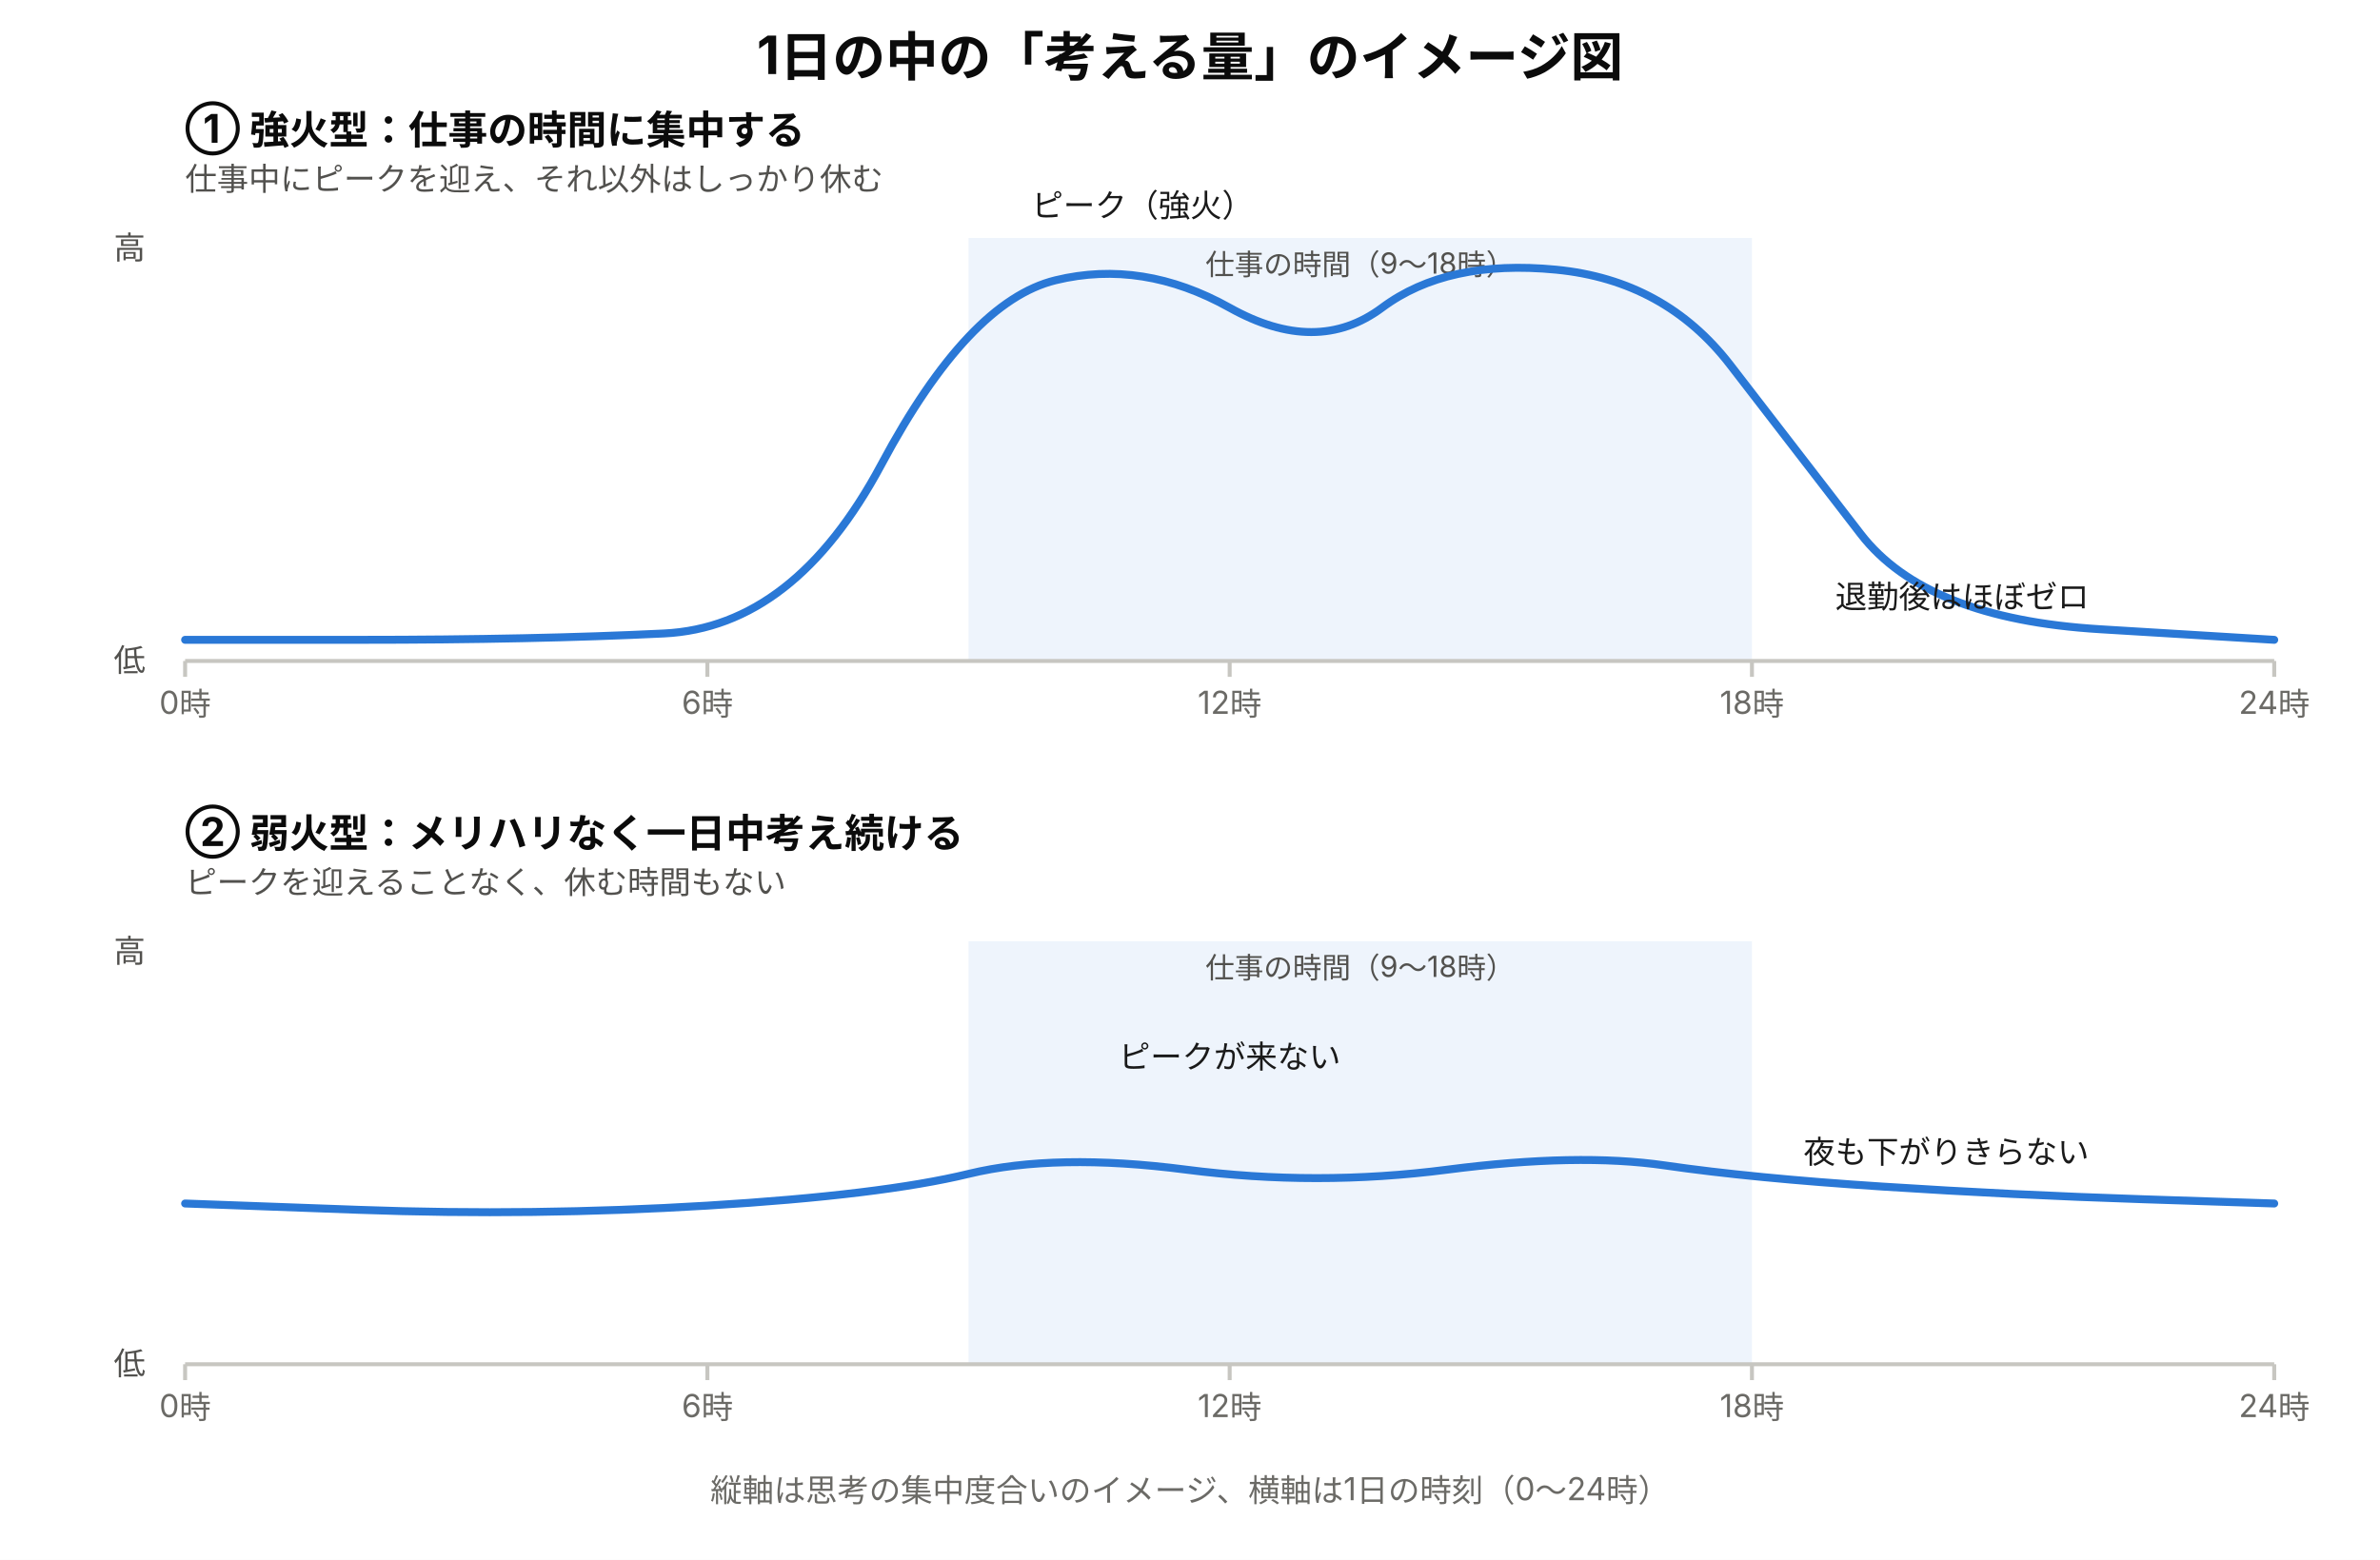
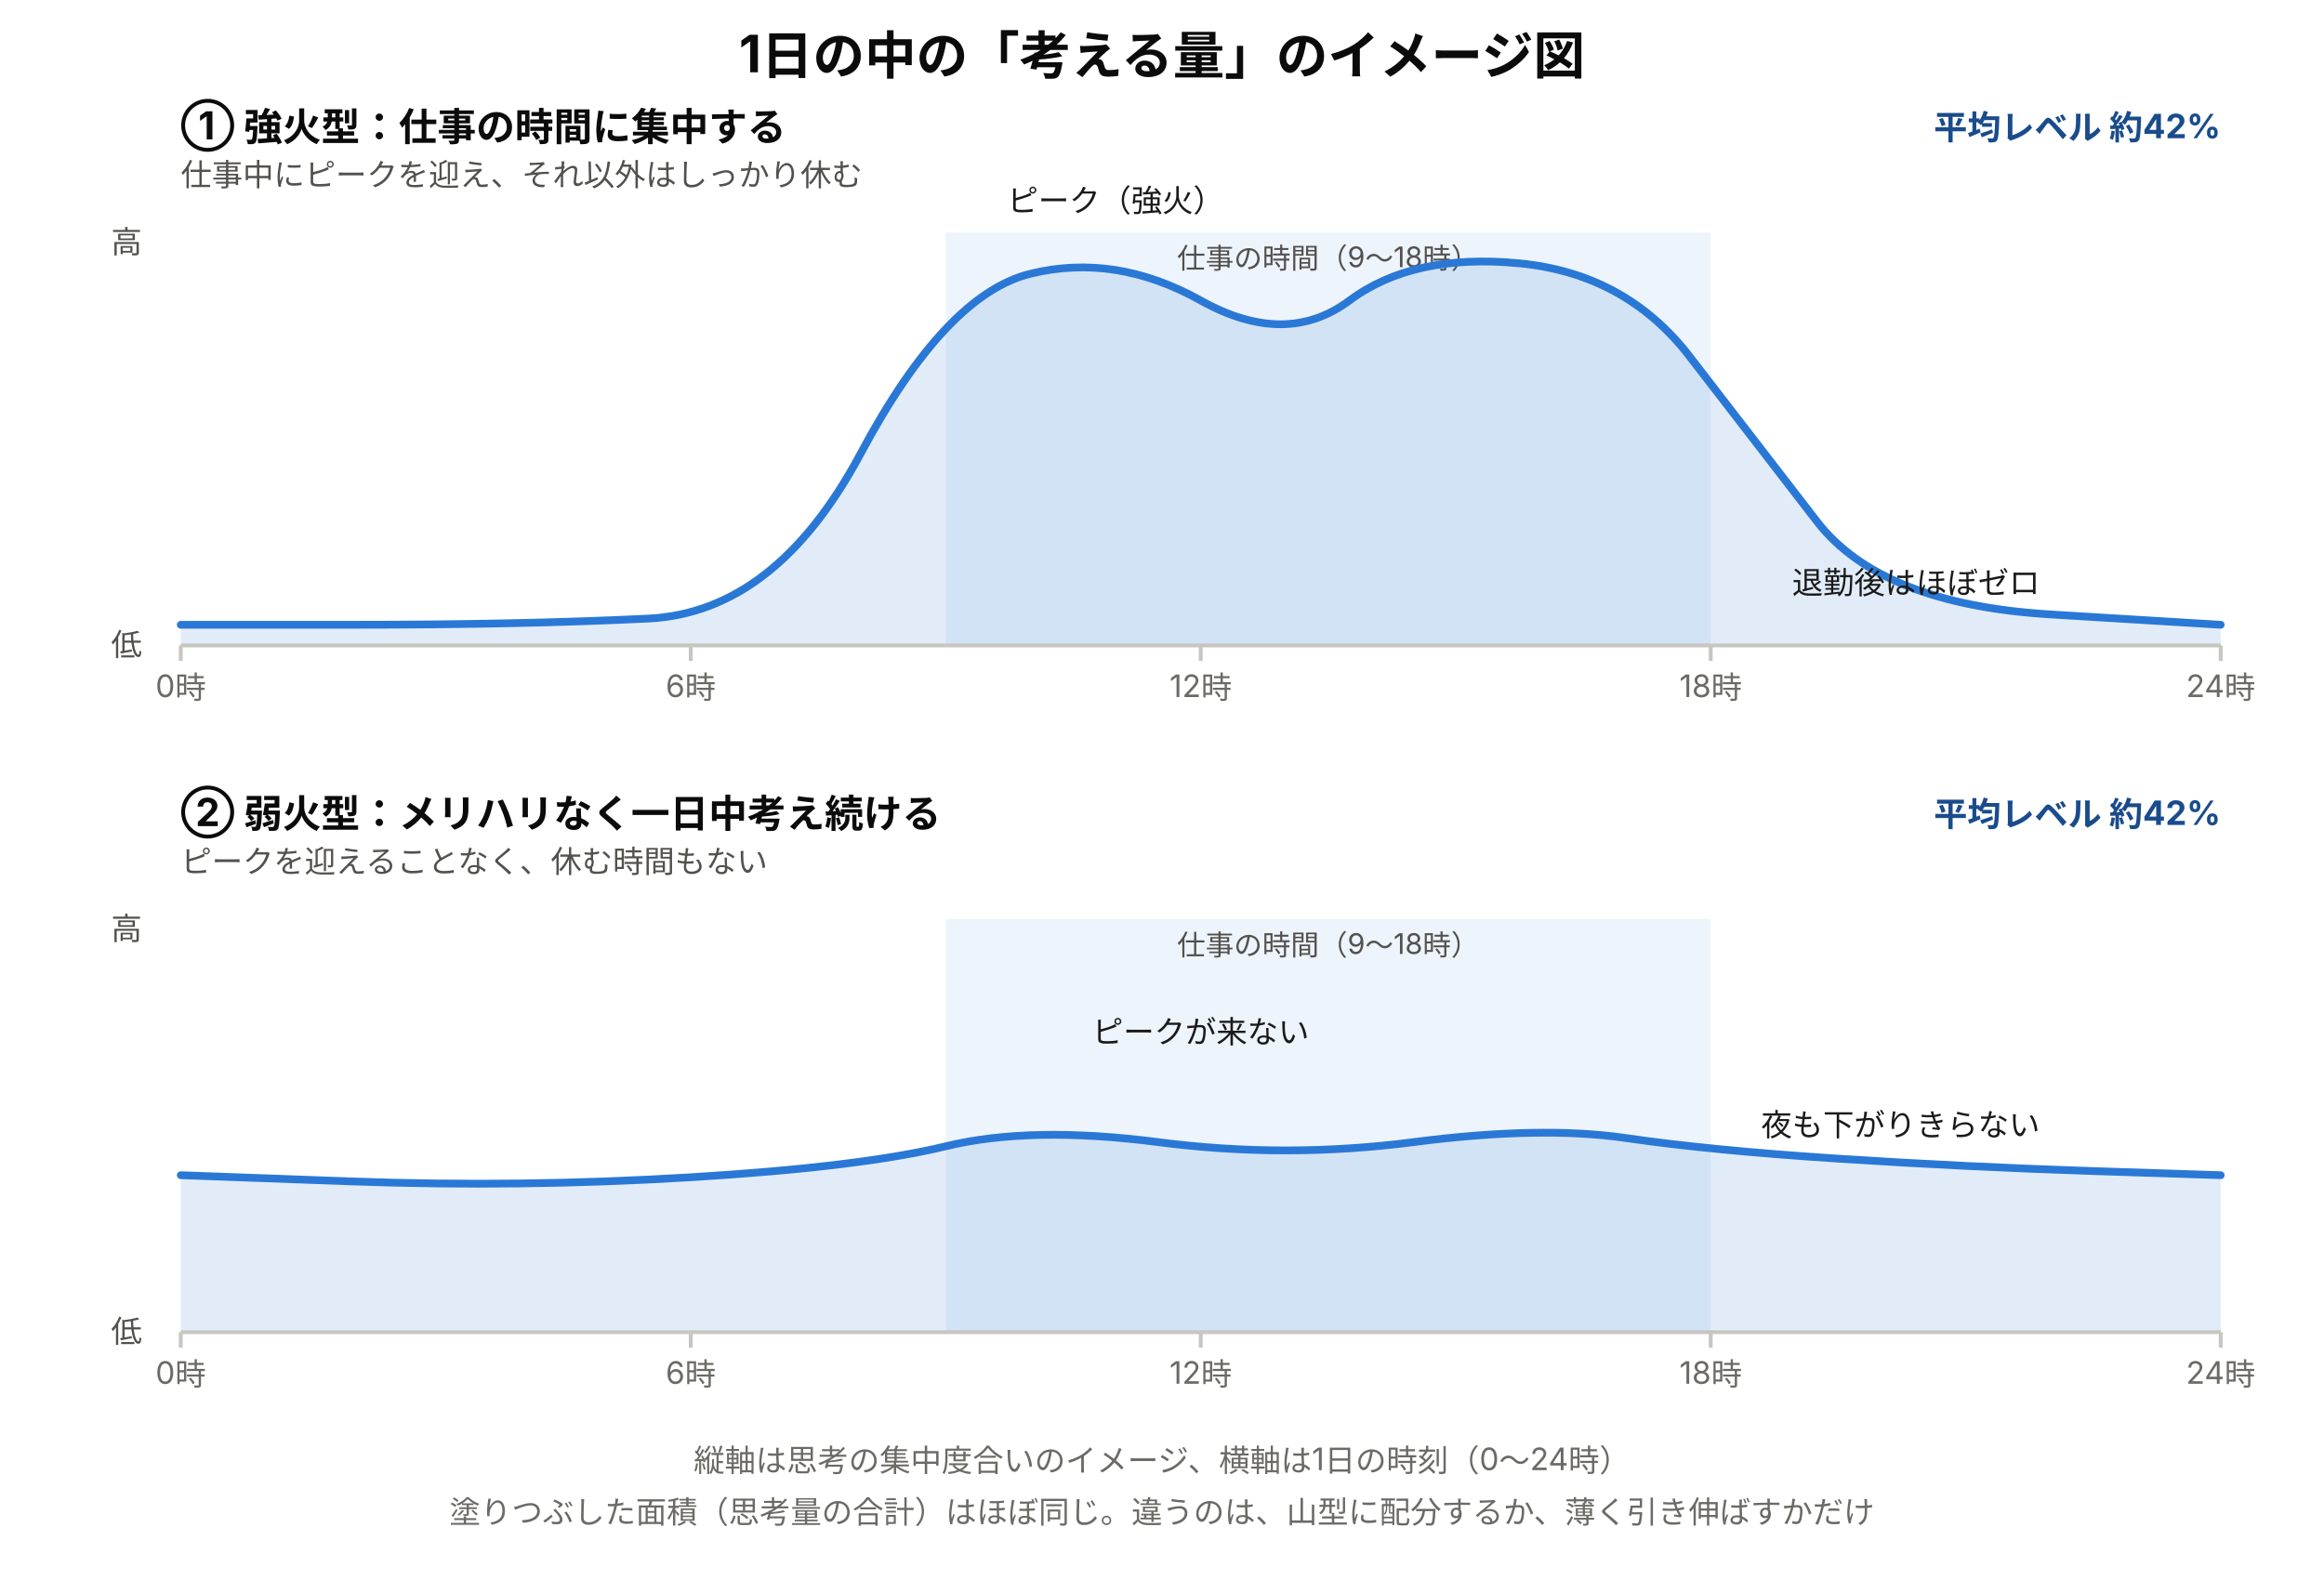
- <svg xmlns="http://www.w3.org/2000/svg" viewBox="0 0 900 590" role="img" aria-labelledby="chartTitle chartDesc">
+ <svg xmlns="http://www.w3.org/2000/svg" viewBox="0 0 900 612" role="img" aria-labelledby="chartTitle chartDesc">
  <style>
    .fig-bg { fill: #ffffff; }
    text { font-family: -apple-system, "Hiragino Kaku Gothic ProN", "Noto Sans JP", "Yu Gothic", sans-serif; fill: #0b0b0b; }
    .chart-title { font-size: 20px; font-weight: 700; text-anchor: middle; }
    .panel-title { font-size: 15px; font-weight: 700; }
    .panel-note { font-size: 12px; fill: #52514e; }
    .axis-label { font-size: 12px; fill: #52514e; }
    .tick-label { font-size: 12px; fill: #6b6a66; text-anchor: middle; }
    .work-label { font-size: 11px; fill: #52514e; text-anchor: middle; }
    .callout { font-size: 12px; fill: #1a1a1a; }
    .baseline { stroke: #c7c6c1; stroke-width: 1.5; }
    .tick { stroke: #c7c6c1; stroke-width: 1.5; }
    .work-band { fill: #2a78d6; opacity: 0.08; }
+     .area-fill { fill: #2a78d6; opacity: 0.14; stroke: none; }
    .series-line { fill: none; stroke: #2a78d6; stroke-width: 3; stroke-linecap: round; stroke-linejoin: round; }
+     .avg-label { font-size: 13px; font-weight: 700; fill: #1a4c8c; text-anchor: end; }
    .footnote { font-size: 12px; fill: #6b6a66; text-anchor: middle; }
  </style>
-   <rect class="fig-bg" x="0" y="0" width="900" height="590" />
+   <rect class="fig-bg" x="0" y="0" width="900" height="612" />
  <text class="chart-title" x="450" y="28">1日の中の「考える量」のイメージ図</text>
  <text class="panel-title" x="70" y="54">① 強火型：仕事の時間に集中する</text>
  <text class="panel-note" x="70" y="72">仕事中にピークを迎え、それ以外はしっかり休む</text>
+   <text class="avg-label" x="860" y="54">平均レベル 約42%</text>
  <rect class="work-band" x="366.25" y="90" width="296.25" height="160" />
  <text class="work-label" x="514.375" y="104">仕事の時間（9〜18時）</text>
+   <path class="area-fill" d="M70,250 L70,242 L135.84,242 Q201.67,242 251.05,239.6 Q300.42,237.2 333.34,175.6 Q366.25,114 399.17,106 Q432.08,98 465,116.4 Q497.92,134.8 522.61,116.4 Q547.29,98 588.44,102 Q629.58,106 654.27,138 Q678.96,170 703.65,202 Q728.33,234 794.17,238 L860,242 L860,250 Z" />
  <line class="baseline" x1="70" y1="250" x2="860" y2="250" />
  <path class="series-line" d="M70,242 L135.84,242 Q201.67,242 251.05,239.6 Q300.42,237.2 333.34,175.6 Q366.25,114 399.17,106 Q432.08,98 465,116.4 Q497.92,134.8 522.61,116.4 Q547.29,98 588.44,102 Q629.58,106 654.27,138 Q678.96,170 703.65,202 Q728.33,234 794.17,238 L860,242" />
  <text class="callout" x="432.08" y="82" text-anchor="middle">ピーク（強火）</text>
  <text class="callout" x="790" y="230" text-anchor="end">退勤後はほぼゼロ</text>
  <text class="axis-label" x="55" y="98" text-anchor="end">高</text>
  <text class="axis-label" x="55" y="254" text-anchor="end">低</text>
  <g>
    <line class="tick" x1="70" y1="250" x2="70" y2="256" />
    <line class="tick" x1="267.5" y1="250" x2="267.5" y2="256" />
    <line class="tick" x1="465" y1="250" x2="465" y2="256" />
    <line class="tick" x1="662.5" y1="250" x2="662.5" y2="256" />
    <line class="tick" x1="860" y1="250" x2="860" y2="256" />
    <text class="tick-label" x="70" y="270">0時</text>
    <text class="tick-label" x="267.5" y="270">6時</text>
    <text class="tick-label" x="465" y="270">12時</text>
    <text class="tick-label" x="662.5" y="270">18時</text>
    <text class="tick-label" x="860" y="270">24時</text>
  </g>
  <text class="panel-title" x="70" y="320">② 弱火型：メリハリなく一日中考え続ける</text>
  <text class="panel-note" x="70" y="338">ピークを迎えることなく、休む時間もない</text>
+   <text class="avg-label" x="860" y="320">平均レベル 約42%</text>
  <rect class="work-band" x="366.25" y="356" width="296.25" height="160" />
  <text class="work-label" x="514.375" y="370">仕事の時間（9〜18時）</text>
+   <path class="area-fill" d="M70,516 L70,455.2 L135.84,457.6 Q201.67,460 267.5,456 Q333.33,452 366.25,444 Q399.17,436 448.55,442.4 Q497.92,448.8 547.3,442.4 Q596.67,436 629.59,440.8 Q662.5,445.6 711.88,448.8 Q761.25,452 810.63,453.6 L860,455.2 L860,516 Z" />
  <line class="baseline" x1="70" y1="516" x2="860" y2="516" />
  <path class="series-line" d="M70,455.2 L135.84,457.6 Q201.67,460 267.5,456 Q333.33,452 366.25,444 Q399.17,436 448.55,442.4 Q497.92,448.8 547.3,442.4 Q596.67,436 629.59,440.8 Q662.5,445.6 711.88,448.8 Q761.25,452 810.63,453.6 L860,455.2" />
  <text class="callout" x="465" y="404" text-anchor="middle">ピークが来ない</text>
  <text class="callout" x="790" y="440" text-anchor="end">夜も下がりきらない</text>
  <text class="axis-label" x="55" y="364" text-anchor="end">高</text>
  <text class="axis-label" x="55" y="520" text-anchor="end">低</text>
  <g>
    <line class="tick" x1="70" y1="516" x2="70" y2="522" />
    <line class="tick" x1="267.5" y1="516" x2="267.5" y2="522" />
    <line class="tick" x1="465" y1="516" x2="465" y2="522" />
    <line class="tick" x1="662.5" y1="516" x2="662.5" y2="522" />
    <line class="tick" x1="860" y1="516" x2="860" y2="522" />
    <text class="tick-label" x="70" y="536">0時</text>
    <text class="tick-label" x="267.5" y="536">6時</text>
    <text class="tick-label" x="465" y="536">12時</text>
    <text class="tick-label" x="662.5" y="536">18時</text>
    <text class="tick-label" x="860" y="536">24時</text>
  </g>
-   <text class="footnote" x="450" y="568">縦軸は思考の集中度合いのイメージ、横軸は1日の時刻（0〜24時）</text>
+   <text class="footnote" x="450" y="570">縦軸は思考の集中度合いのイメージ、横軸は1日の時刻（0〜24時）</text>
+   <text class="footnote" x="450" y="590">塗りつぶした面積（思考量の合計）はほぼ同じ。違うのは、山型に配分するか、薄く引き伸ばすかだけ</text>
</svg>
